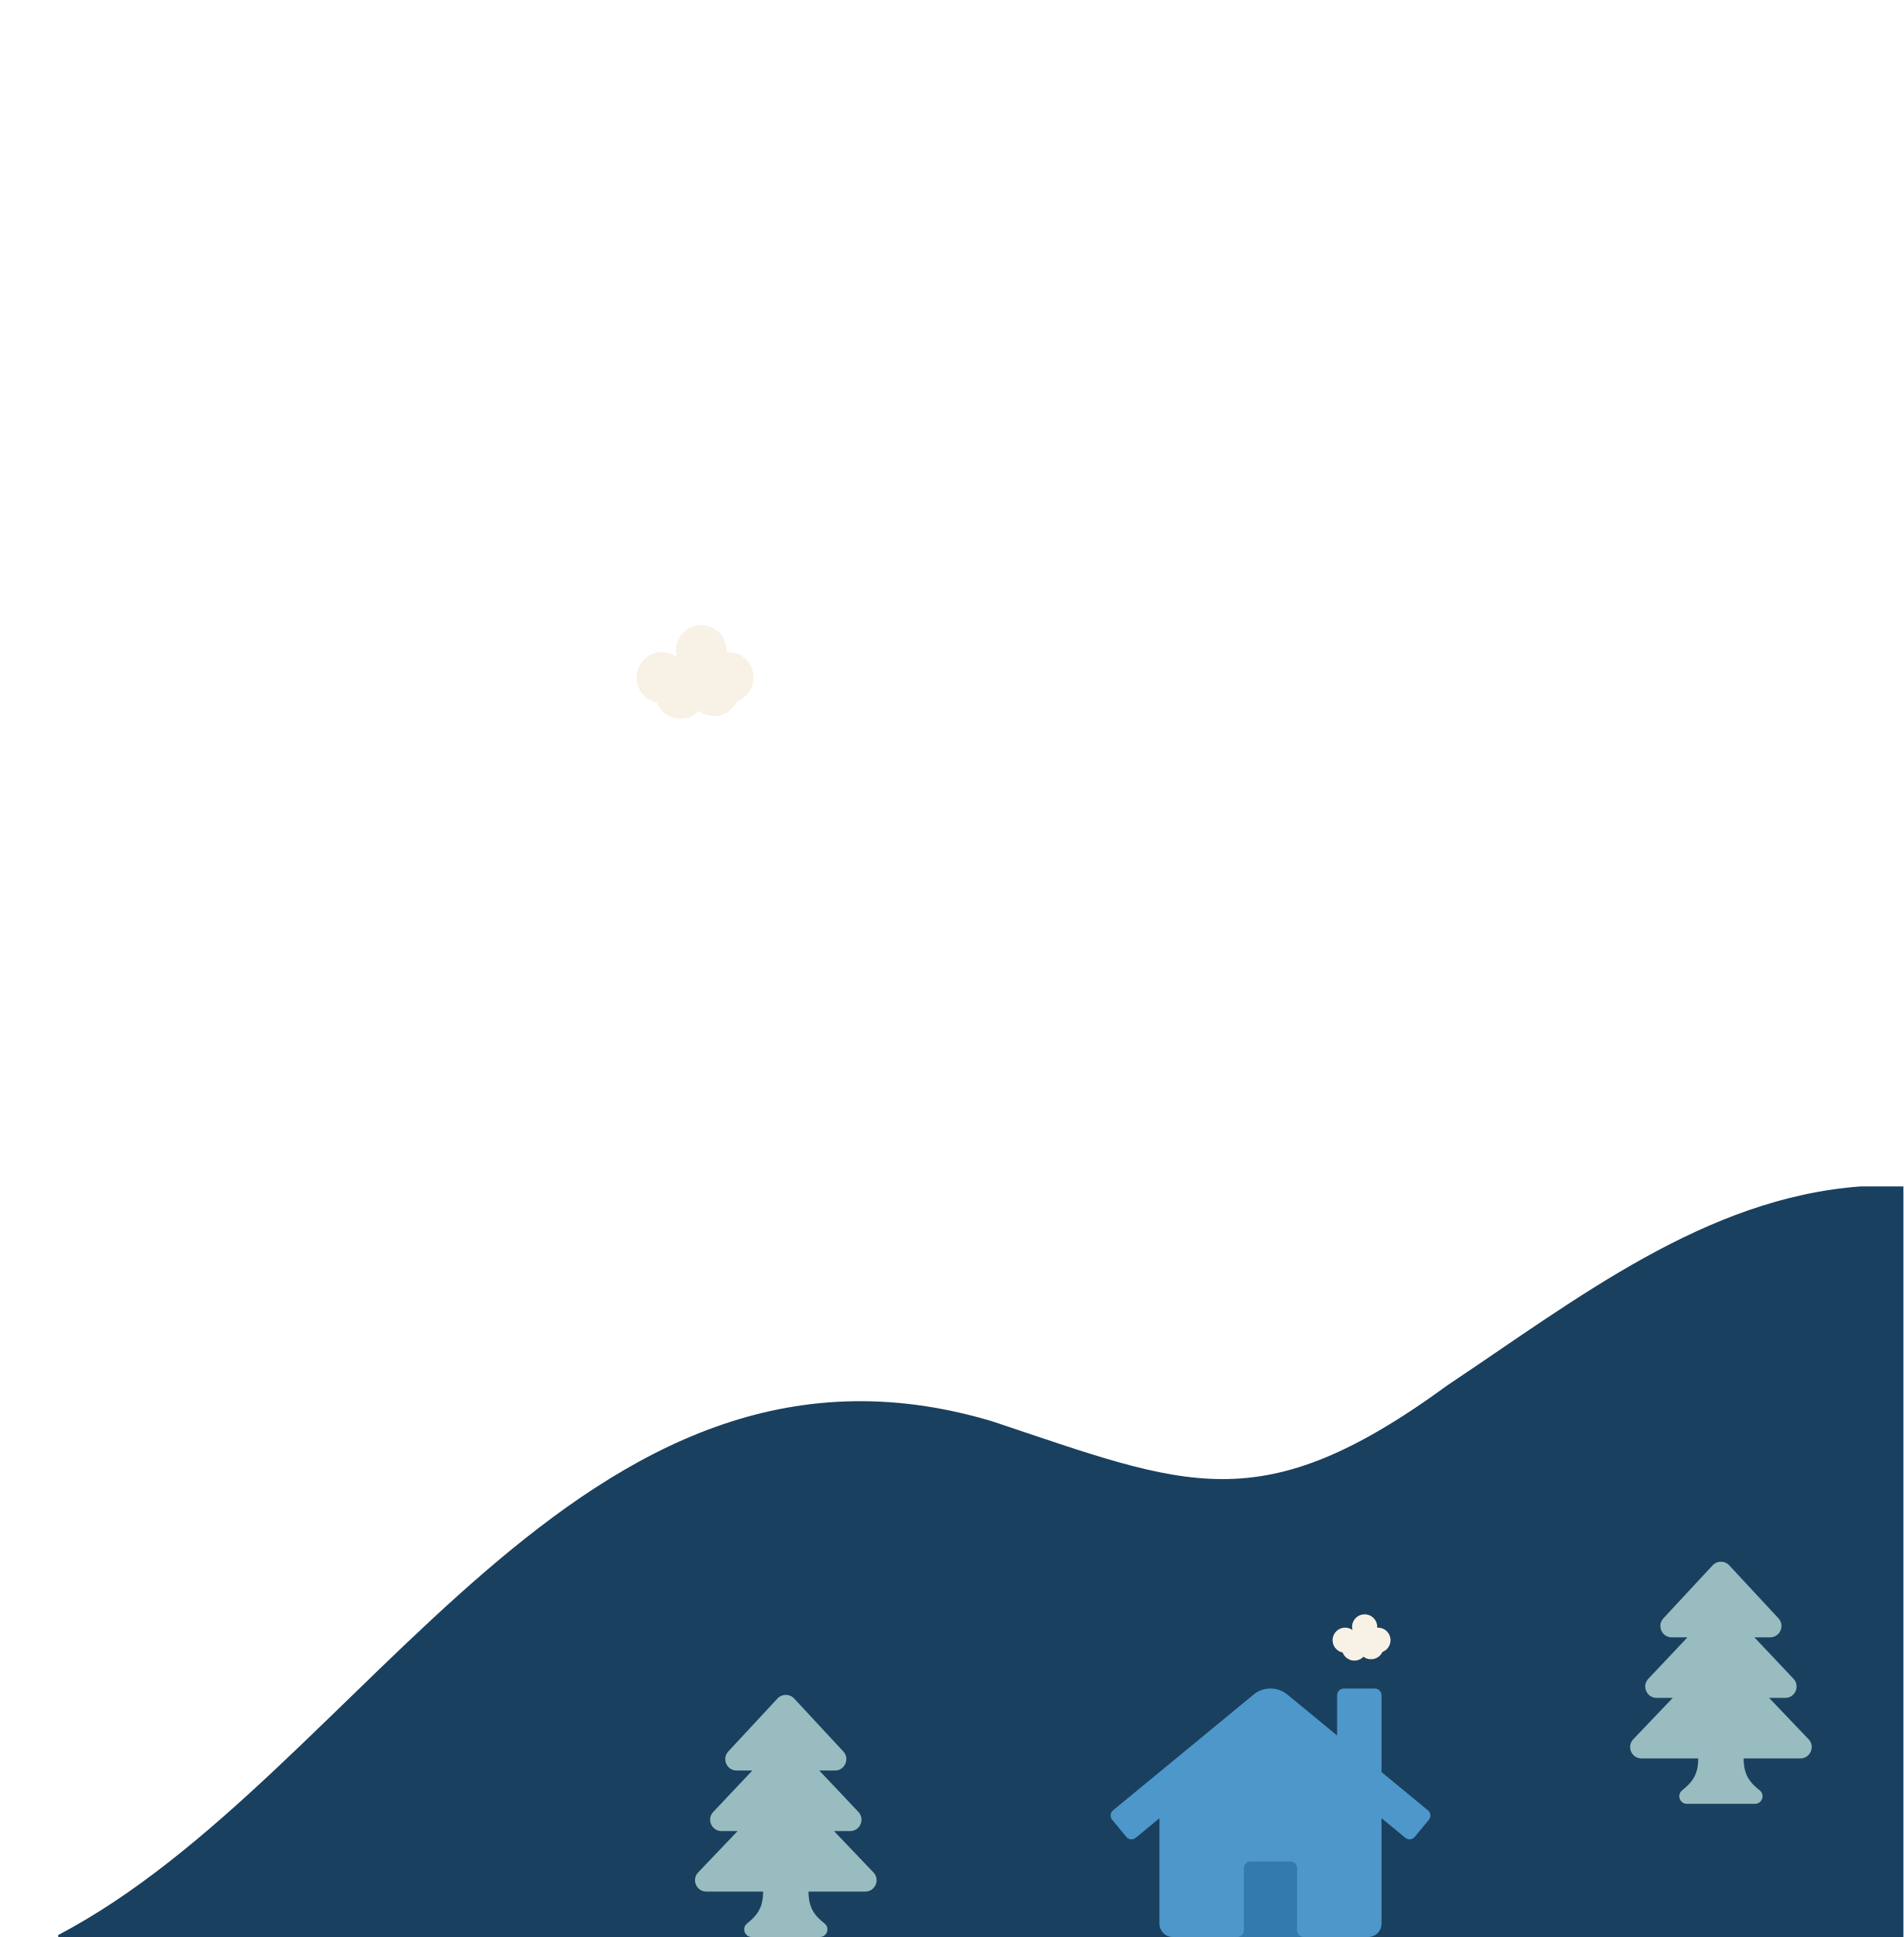
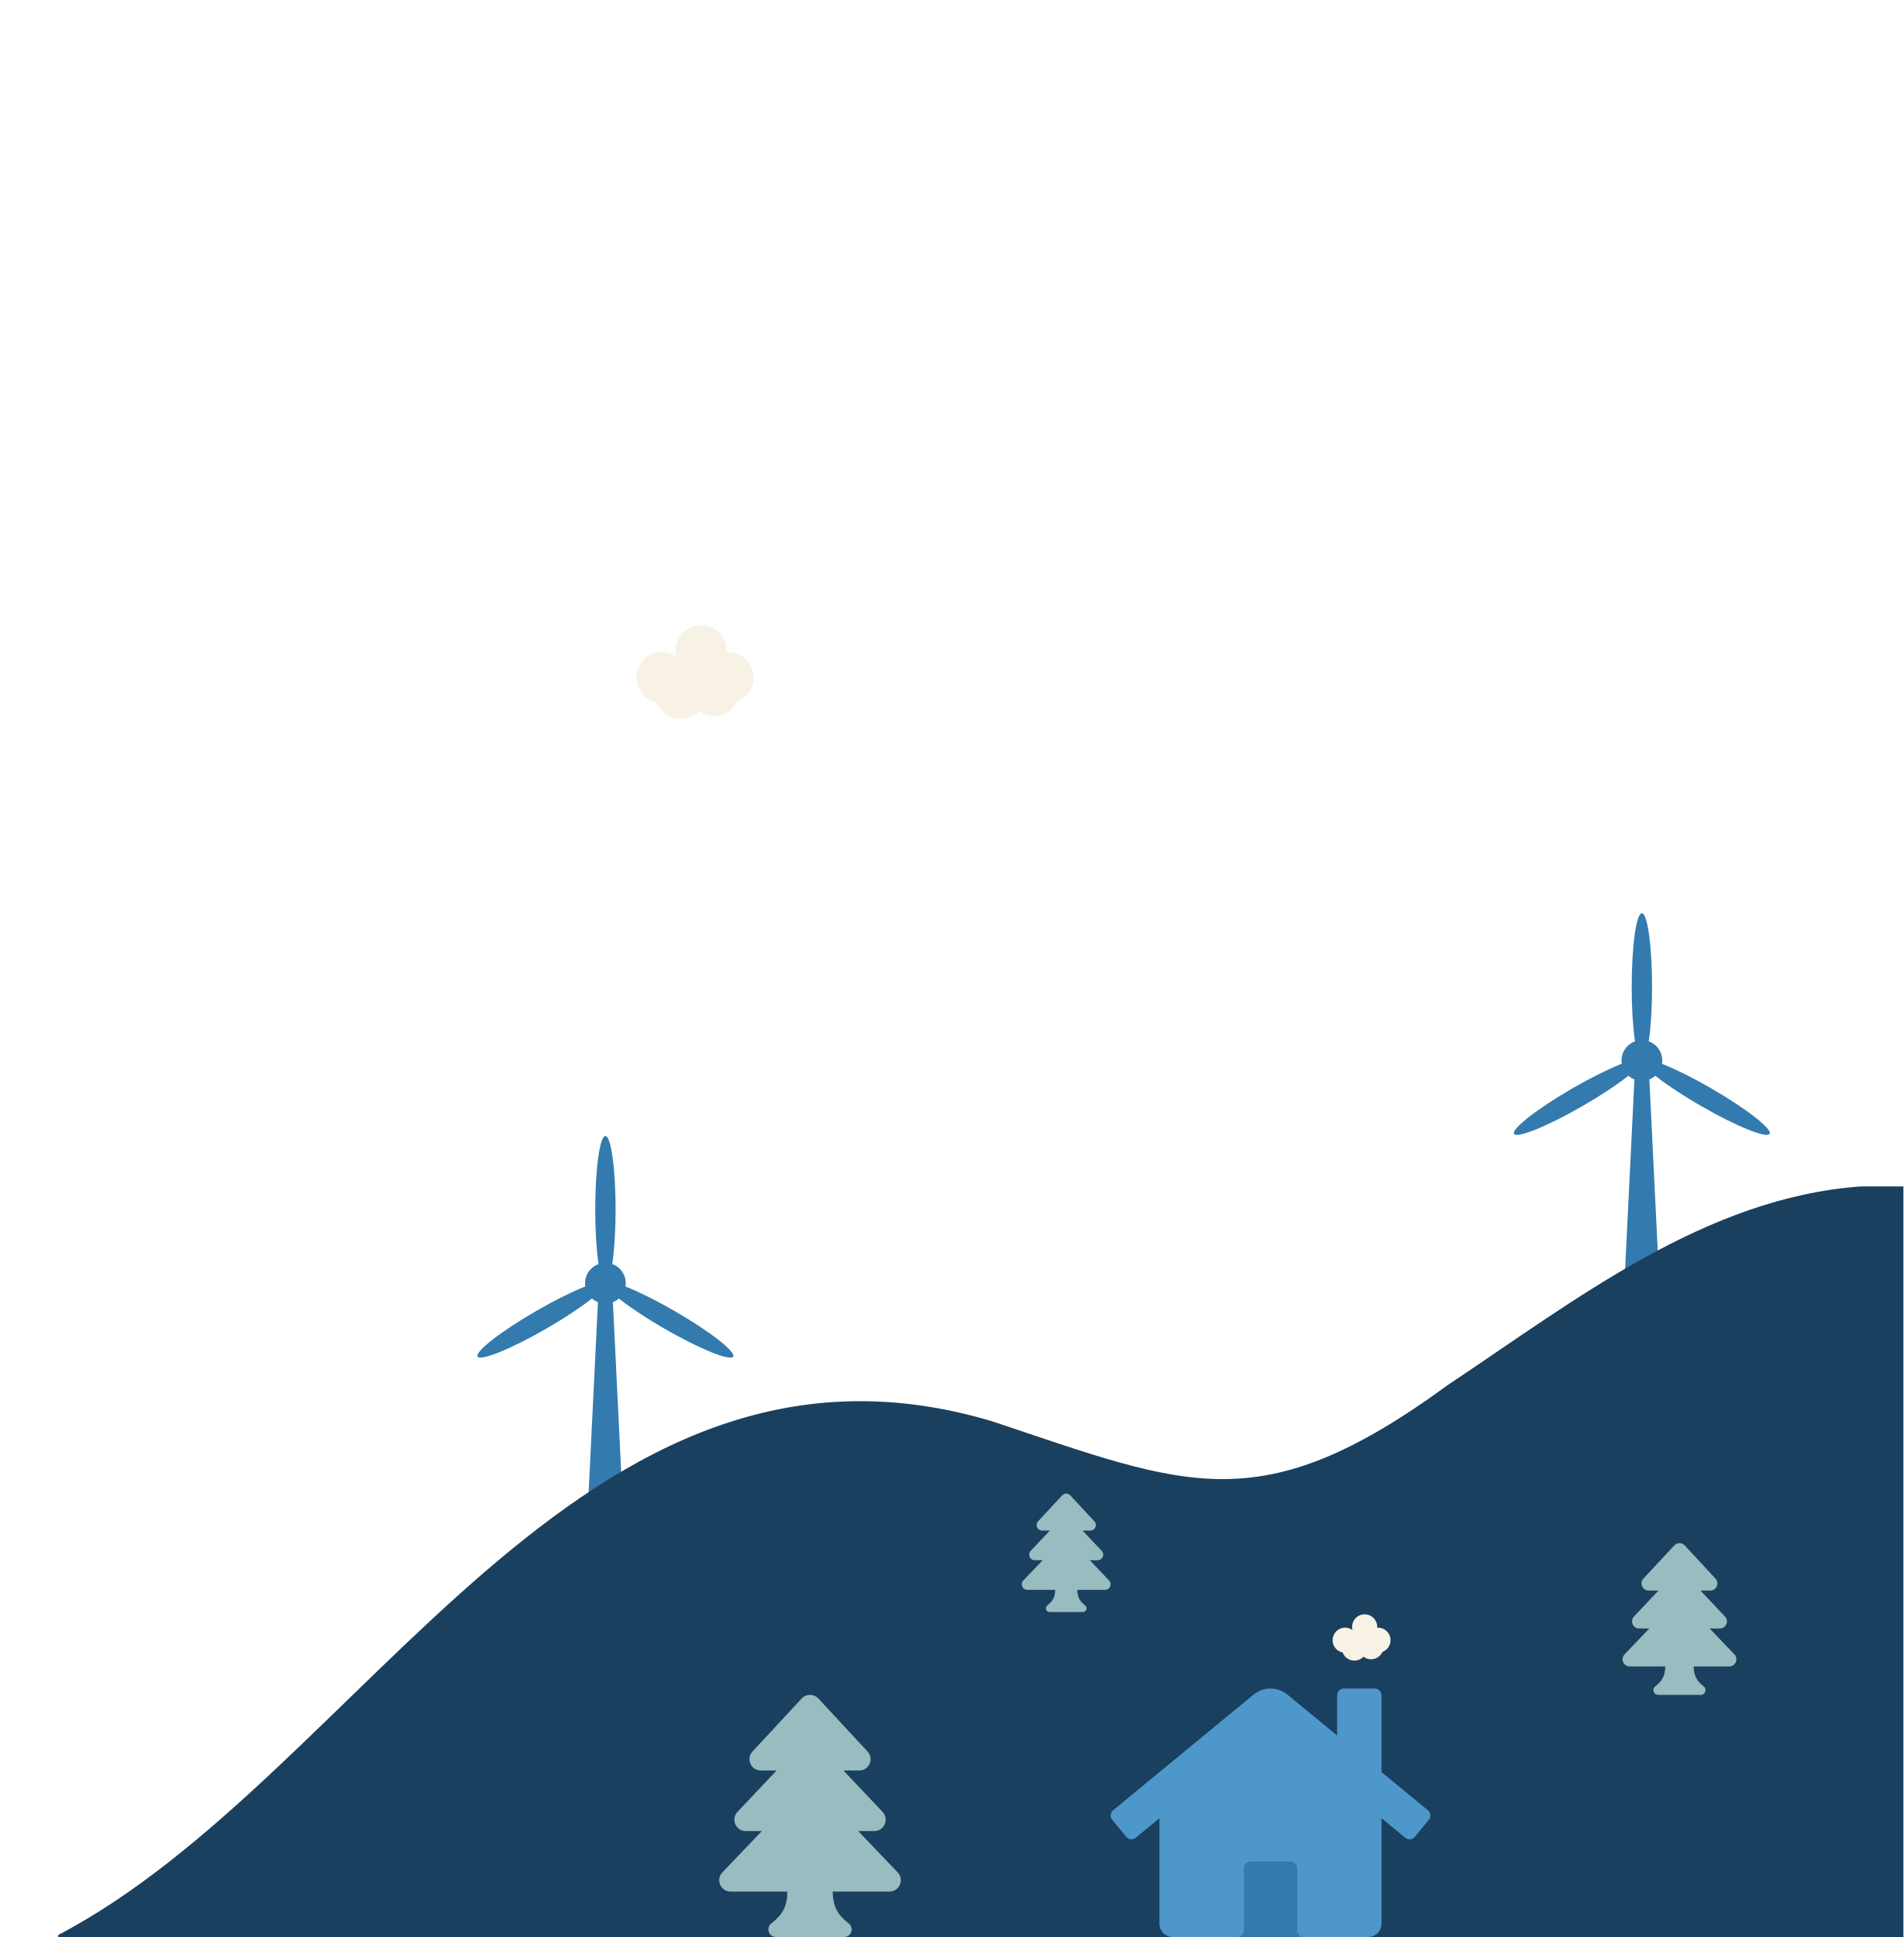
<svg xmlns="http://www.w3.org/2000/svg" version="1.1" id="Layer_1" x="0px" y="0px" width="393px" height="400px" viewBox="0 0 393 400" style="enable-background:new 0 0 393 400;" xml:space="preserve">
  <style type="text/css">

	.st0{fill:#4D97CB;}
	.st1{fill:#1A405F;}
	.st2{fill:#F8F1E5;}
	.st3{fill:#98BCBF;}
	.st4{fill:#337BAE;}

</style>
+   <g>
+     <g>
+       <ellipse class="st4" cx="125" cy="249.793" rx="2.102" ry="15.206" />
+       <ellipse transform="matrix(0.866 -0.5 0.5 0.866 -121.2924 92.4127)" class="st4" cx="111.79" cy="272.53" rx="15.206" ry="2.102" />
+       <ellipse transform="matrix(-0.866 -0.5 0.5 -0.866 121.6345 577.654)" class="st4" cx="138.212" cy="272.53" rx="15.206" ry="2.102" />
+       <circle class="st4" cx="125.001" cy="264.999" r="4.204" />
+     </g>
+     <path class="st4" d="M125,268.854c-0.537,0-1.051-0.104-1.525-0.289l-2.033,41.488l1.877,0.421c0,0,1.506,0,3.365,0l1.875-0.421   l-2.031-41.488C126.053,268.749,125.539,268.854,125,268.854z" />
+     <g>
+       <ellipse class="st4" cx="339" cy="203.794" rx="2.102" ry="15.206" />
+       <ellipse transform="matrix(0.866 -0.5 0.5 0.866 -69.6188 193.2539)" class="st4" cx="325.79" cy="226.531" rx="15.206" ry="2.102" />
+       <ellipse transform="matrix(-0.866 -0.5 0.5 -0.866 543.9619 598.8236)" class="st4" cx="352.212" cy="226.531" rx="15.206" ry="2.102" />
+       <circle class="st4" cx="339.001" cy="219" r="4.204" />
+     </g>
+     <path class="st4" d="M339,222.854c-0.537,0-1.051-0.104-1.525-0.289l-2.033,41.488l1.877,0.421c0,0,1.506,0,3.365,0l1.875-0.421   l-2.031-41.488C340.053,222.75,339.539,222.854,339,222.854z" />
+   </g>
  <path class="st1" d="M298.933,286.013c-38.853,28.393-53.796,20.921-94.143,7.473c-85.177-25.403-130.006,73.222-192.768,106.097  V400H393V245h-8.779C352.148,247.324,325.538,268.274,298.933,286.013z" />
-   <path class="st3" d="M180.345,386.663l-8.147-8.538h3.33c2.052,0,3.112-2.462,1.703-3.953l-8.071-8.548h3.243  c2.038,0,3.109-2.438,1.718-3.938l-10.156-10.938c-0.927-0.997-2.509-0.999-3.436,0l-10.157,10.938  c-1.387,1.495-0.329,3.938,1.718,3.938h3.243l-8.071,8.548c-1.41,1.492-0.349,3.953,1.703,3.953h3.329l-8.146,8.538  c-1.42,1.486-0.366,3.962,1.695,3.962h11.716c0,3.202-1.092,4.811-3.319,6.593c-1.151,0.92-0.497,2.782,0.976,2.782h14.063  c1.473,0,2.126-1.862,0.976-2.782c-1.93-1.544-3.319-3.092-3.319-6.592v-0.001h11.716  C180.704,390.625,181.768,388.153,180.345,386.663L180.345,386.663z" />
-   <path class="st3" d="M373.419,359.163l-8.148-8.538h3.33c2.053,0,3.113-2.462,1.703-3.953l-8.07-8.548h3.242  c2.039,0,3.109-2.438,1.719-3.938l-10.156-10.938c-0.928-0.997-2.51-0.999-3.436,0l-10.158,10.938  c-1.387,1.495-0.328,3.938,1.719,3.938h3.242l-8.07,8.548c-1.41,1.492-0.35,3.953,1.703,3.953h3.328l-8.146,8.538  c-1.42,1.486-0.365,3.962,1.695,3.962h11.717c0,3.202-1.092,4.811-3.32,6.593c-1.15,0.92-0.496,2.782,0.977,2.782h14.062  c1.473,0,2.127-1.862,0.977-2.782c-1.93-1.544-3.32-3.092-3.32-6.592v-0.001h11.717  C373.778,363.125,374.841,360.653,373.419,359.163L373.419,359.163z" />
+   <path class="st3" d="M185.345,386.663l-8.147-8.538h3.33c2.052,0,3.112-2.462,1.703-3.953l-8.071-8.548h3.243  c2.038,0,3.109-2.438,1.718-3.938l-10.156-10.938c-0.927-0.997-2.509-0.999-3.436,0l-10.157,10.938  c-1.387,1.495-0.329,3.938,1.718,3.938h3.243l-8.071,8.548c-1.41,1.492-0.349,3.953,1.703,3.953h3.329l-8.146,8.538  c-1.42,1.486-0.366,3.962,1.695,3.962h11.716c0,3.202-1.092,4.811-3.319,6.593c-1.151,0.92-0.497,2.782,0.976,2.782h14.063  c1.473,0,2.126-1.862,0.976-2.782c-1.93-1.544-3.319-3.092-3.319-6.592v-0.001h11.716  C185.704,390.625,186.768,388.153,185.345,386.663L185.345,386.663z" />
+   <path class="st3" d="M358.106,341.643L353,336.291h2.087c1.286,0,1.95-1.543,1.067-2.477l-5.058-5.356h2.032  c1.277,0,1.948-1.528,1.077-2.469l-6.365-6.854c-0.581-0.625-1.573-0.625-2.152,0l-6.367,6.854  c-0.868,0.938-0.205,2.469,1.077,2.469h2.032l-5.058,5.356c-0.883,0.935-0.219,2.477,1.067,2.477h2.086l-5.105,5.352  c-0.89,0.931-0.229,2.482,1.062,2.482h7.343c0,2.007-0.685,3.015-2.08,4.132c-0.722,0.576-0.312,1.743,0.611,1.743h8.812  c0.923,0,1.333-1.167,0.611-1.743c-1.209-0.968-2.08-1.938-2.08-4.131v-0.001h7.343  C358.332,344.125,358.997,342.576,358.106,341.643L358.106,341.643z" />
  <g>
    <rect x="251.537" y="379.312" class="st4" width="19.808" height="20.688" />
    <path class="st0" d="M294.829,373.842l-9.582-7.898v-15.876c0-0.756-0.619-1.375-1.376-1.375h-6.419   c-0.757,0-1.376,0.619-1.376,1.375v8.321l-10.259-8.447c-2.028-1.673-4.964-1.673-6.992,0l-29.013,23.9   c-0.585,0.481-0.665,1.353-0.184,1.937l2.923,3.555c0.482,0.584,1.354,0.664,1.938,0.183l4.905-4.04v5.347v1.204v15.223   c0,1.524,1.227,2.751,2.752,2.751h13.297c0.756,0,1.375-0.619,1.375-1.375v-12.839c0-0.756,0.619-1.376,1.376-1.376h8.253   c0.757,0,1.376,0.62,1.376,1.376v12.839c0,0.756,0.619,1.375,1.375,1.375h13.298c1.524,0,2.751-1.227,2.751-2.751v-15.223v-1.204   v-5.356l4.917,4.05c0.585,0.481,1.456,0.401,1.938-0.183l2.923-3.555C295.506,375.183,295.414,374.323,294.829,373.842z" />
  </g>
  <path class="st2" d="M155.587,139.905c0-2.892-2.344-5.236-5.236-5.236l0,0c-0.115,0-0.23,0.005-0.344,0.012  c0.008-0.113,0.012-0.229,0.012-0.345c-0.002-2.892-2.348-5.234-5.238-5.233c-2.893,0.001-5.236,2.347-5.234,5.238  c0,0.448,0.057,0.894,0.172,1.326c-2.342-1.699-5.615-1.179-7.314,1.161c-1.699,2.341-1.18,5.615,1.162,7.313  c0.605,0.44,1.299,0.745,2.031,0.895c1.021,2.706,4.043,4.072,6.748,3.052c0.738-0.278,1.404-0.721,1.947-1.292  c2.309,1.742,5.594,1.284,7.336-1.024c0.229-0.302,0.422-0.627,0.58-0.971C154.241,144.029,155.587,142.081,155.587,139.905z" />
  <path class="st2" d="M287.105,338.711c0-1.431-1.159-2.591-2.59-2.591l0,0c-0.058,0-0.114,0.003-0.17,0.006  c0.004-0.056,0.005-0.112,0.005-0.17c0-1.431-1.161-2.59-2.591-2.589c-1.431,0-2.591,1.16-2.59,2.591  c0,0.222,0.028,0.442,0.085,0.656c-1.158-0.841-2.777-0.583-3.618,0.574c-0.841,1.158-0.583,2.778,0.575,3.618  c0.3,0.218,0.643,0.368,1.005,0.442c0.505,1.339,2,2.015,3.338,1.51c0.365-0.138,0.695-0.356,0.964-0.639  c1.142,0.861,2.767,0.635,3.629-0.507c0.113-0.149,0.209-0.311,0.287-0.48C286.44,340.751,287.105,339.787,287.105,338.711z" />
+   <path class="st3" d="M228.996,326.371l-3.985-4.176h1.629c1.004,0,1.522-1.204,0.833-1.934l-3.947-4.182h1.586  c0.997,0,1.521-1.192,0.84-1.926l-4.968-5.351c-0.453-0.488-1.228-0.488-1.68,0l-4.97,5.351c-0.679,0.73-0.16,1.926,0.841,1.926  h1.585l-3.947,4.182c-0.688,0.729-0.17,1.934,0.834,1.934h1.628l-3.984,4.176c-0.695,0.728-0.179,1.938,0.829,1.938h5.731  c0,1.567-0.535,2.353-1.624,3.226c-0.564,0.449-0.243,1.36,0.478,1.36h6.878c0.721,0,1.041-0.911,0.478-1.36  c-0.943-0.756-1.624-1.513-1.624-3.225v-0.001h5.731C229.173,328.31,229.692,327.101,228.996,326.371L228.996,326.371z" />
</svg>
